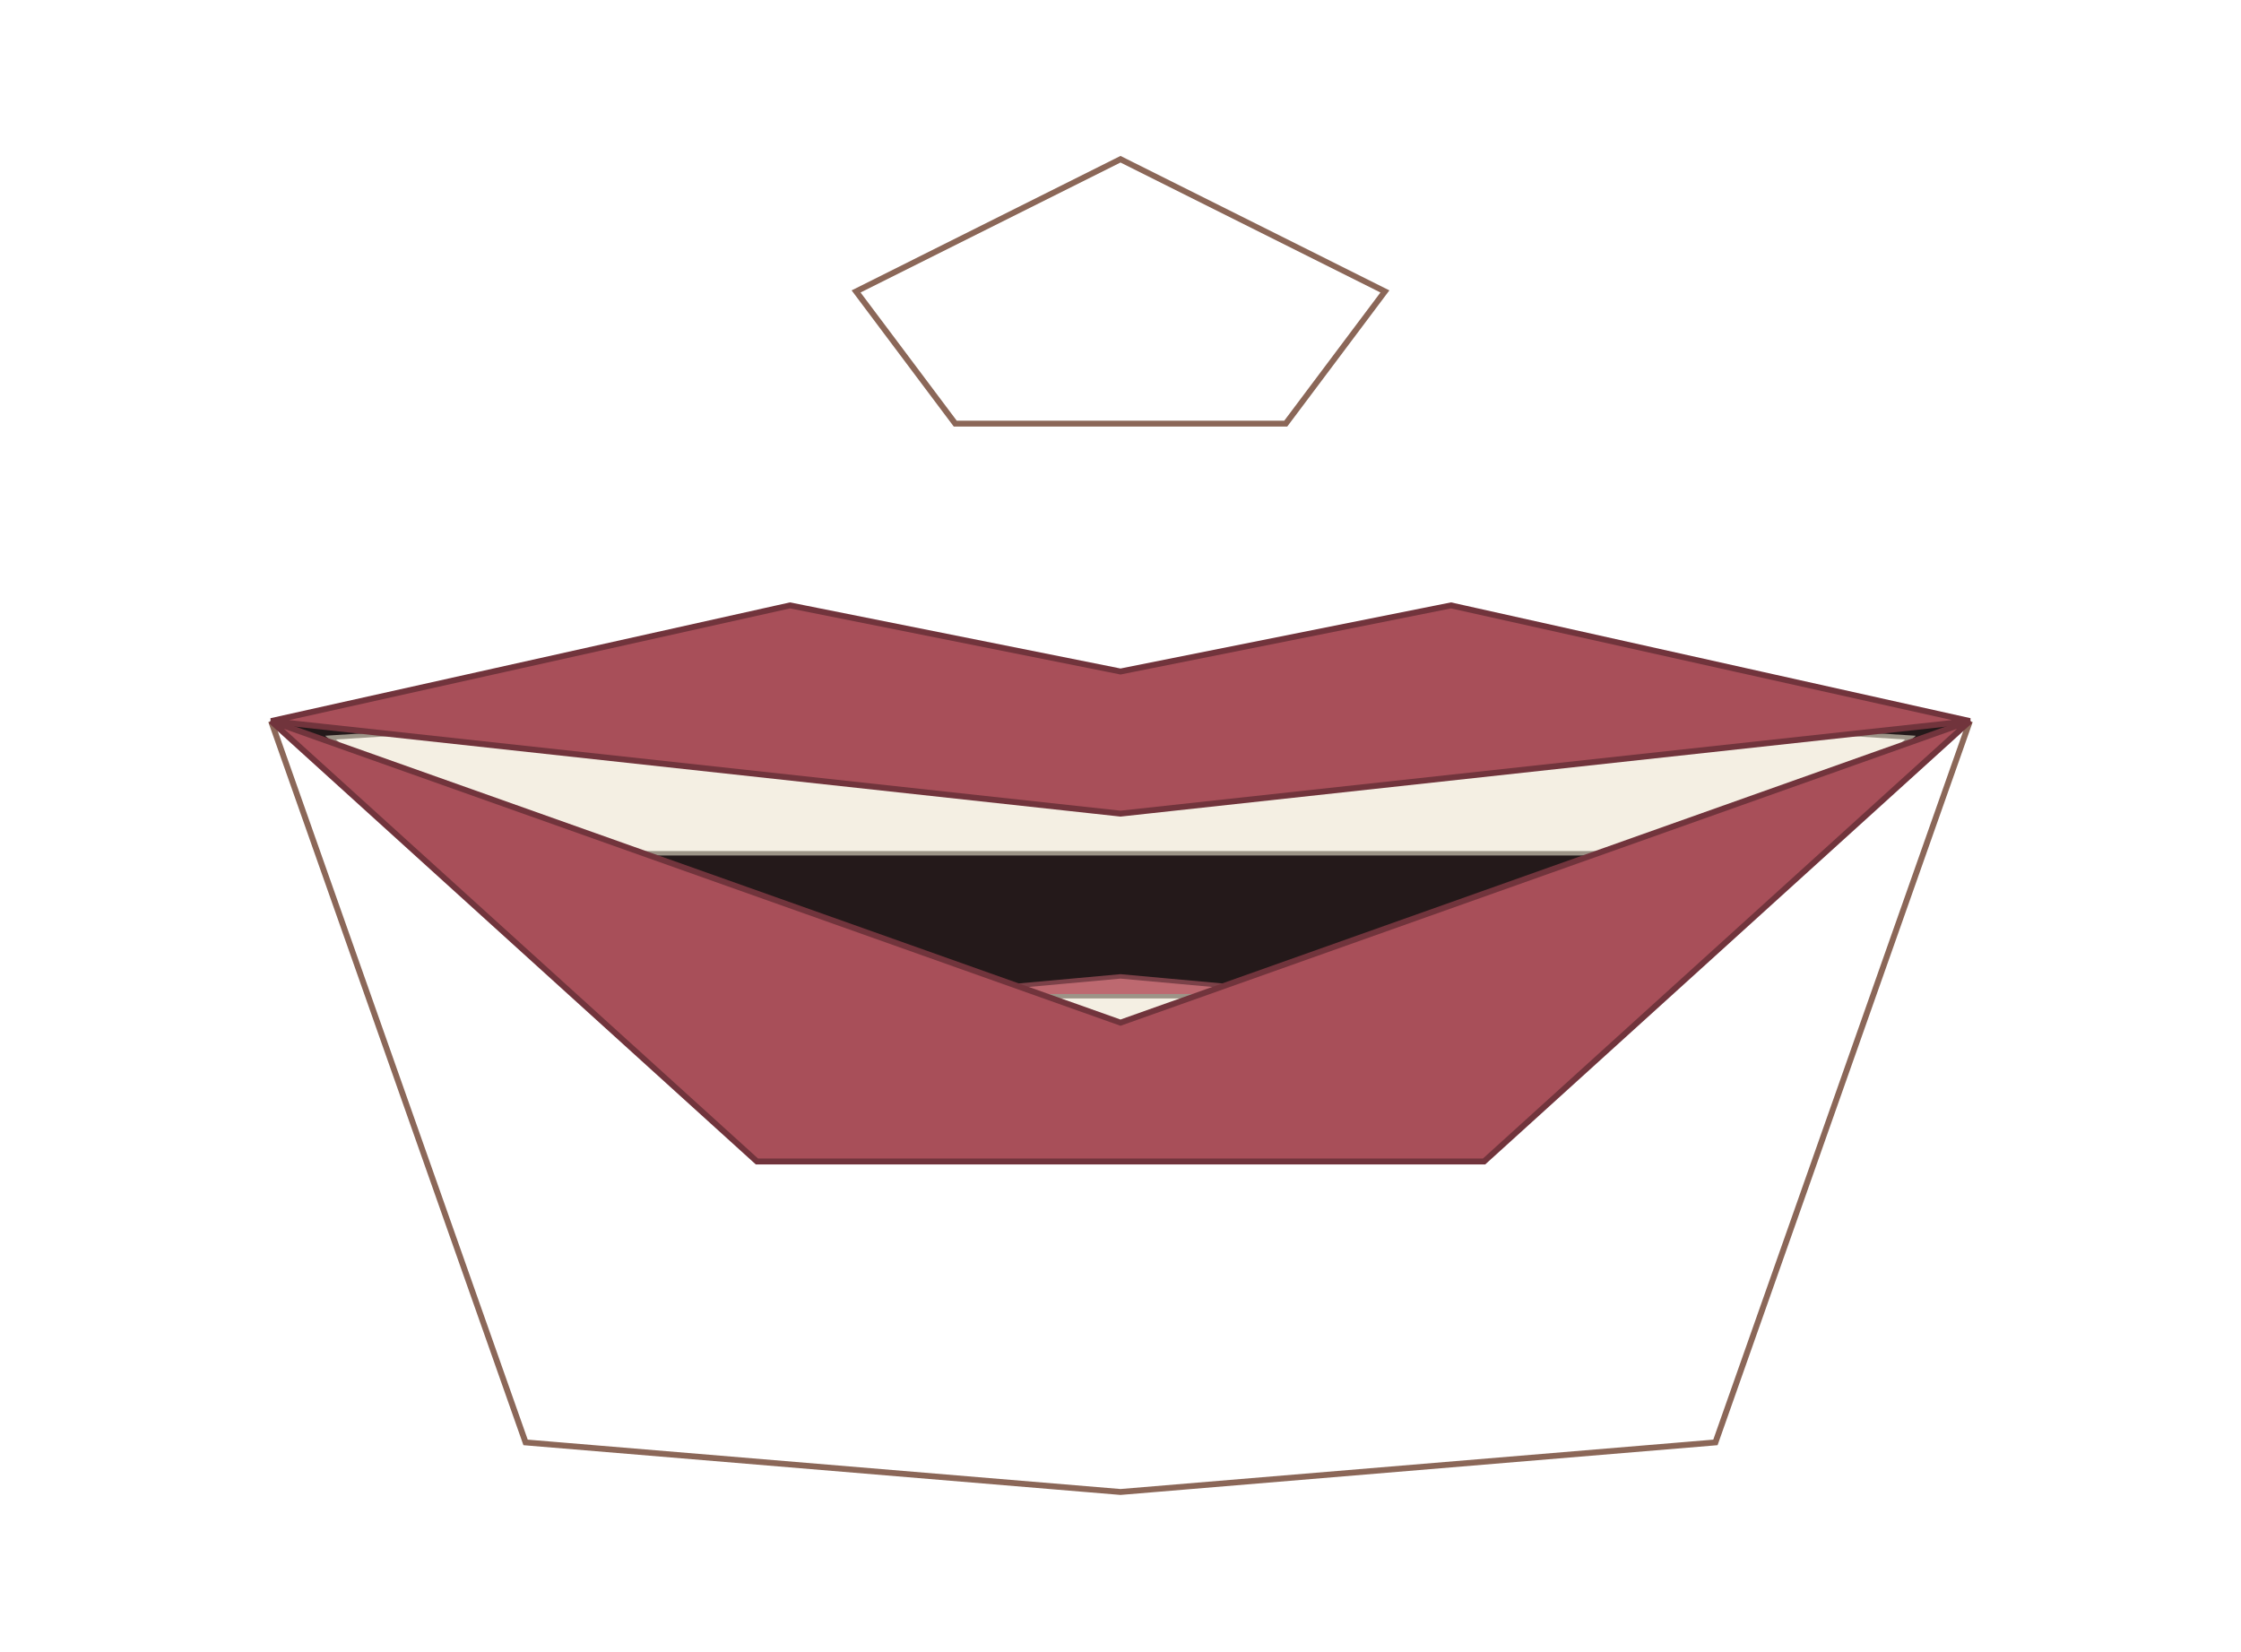
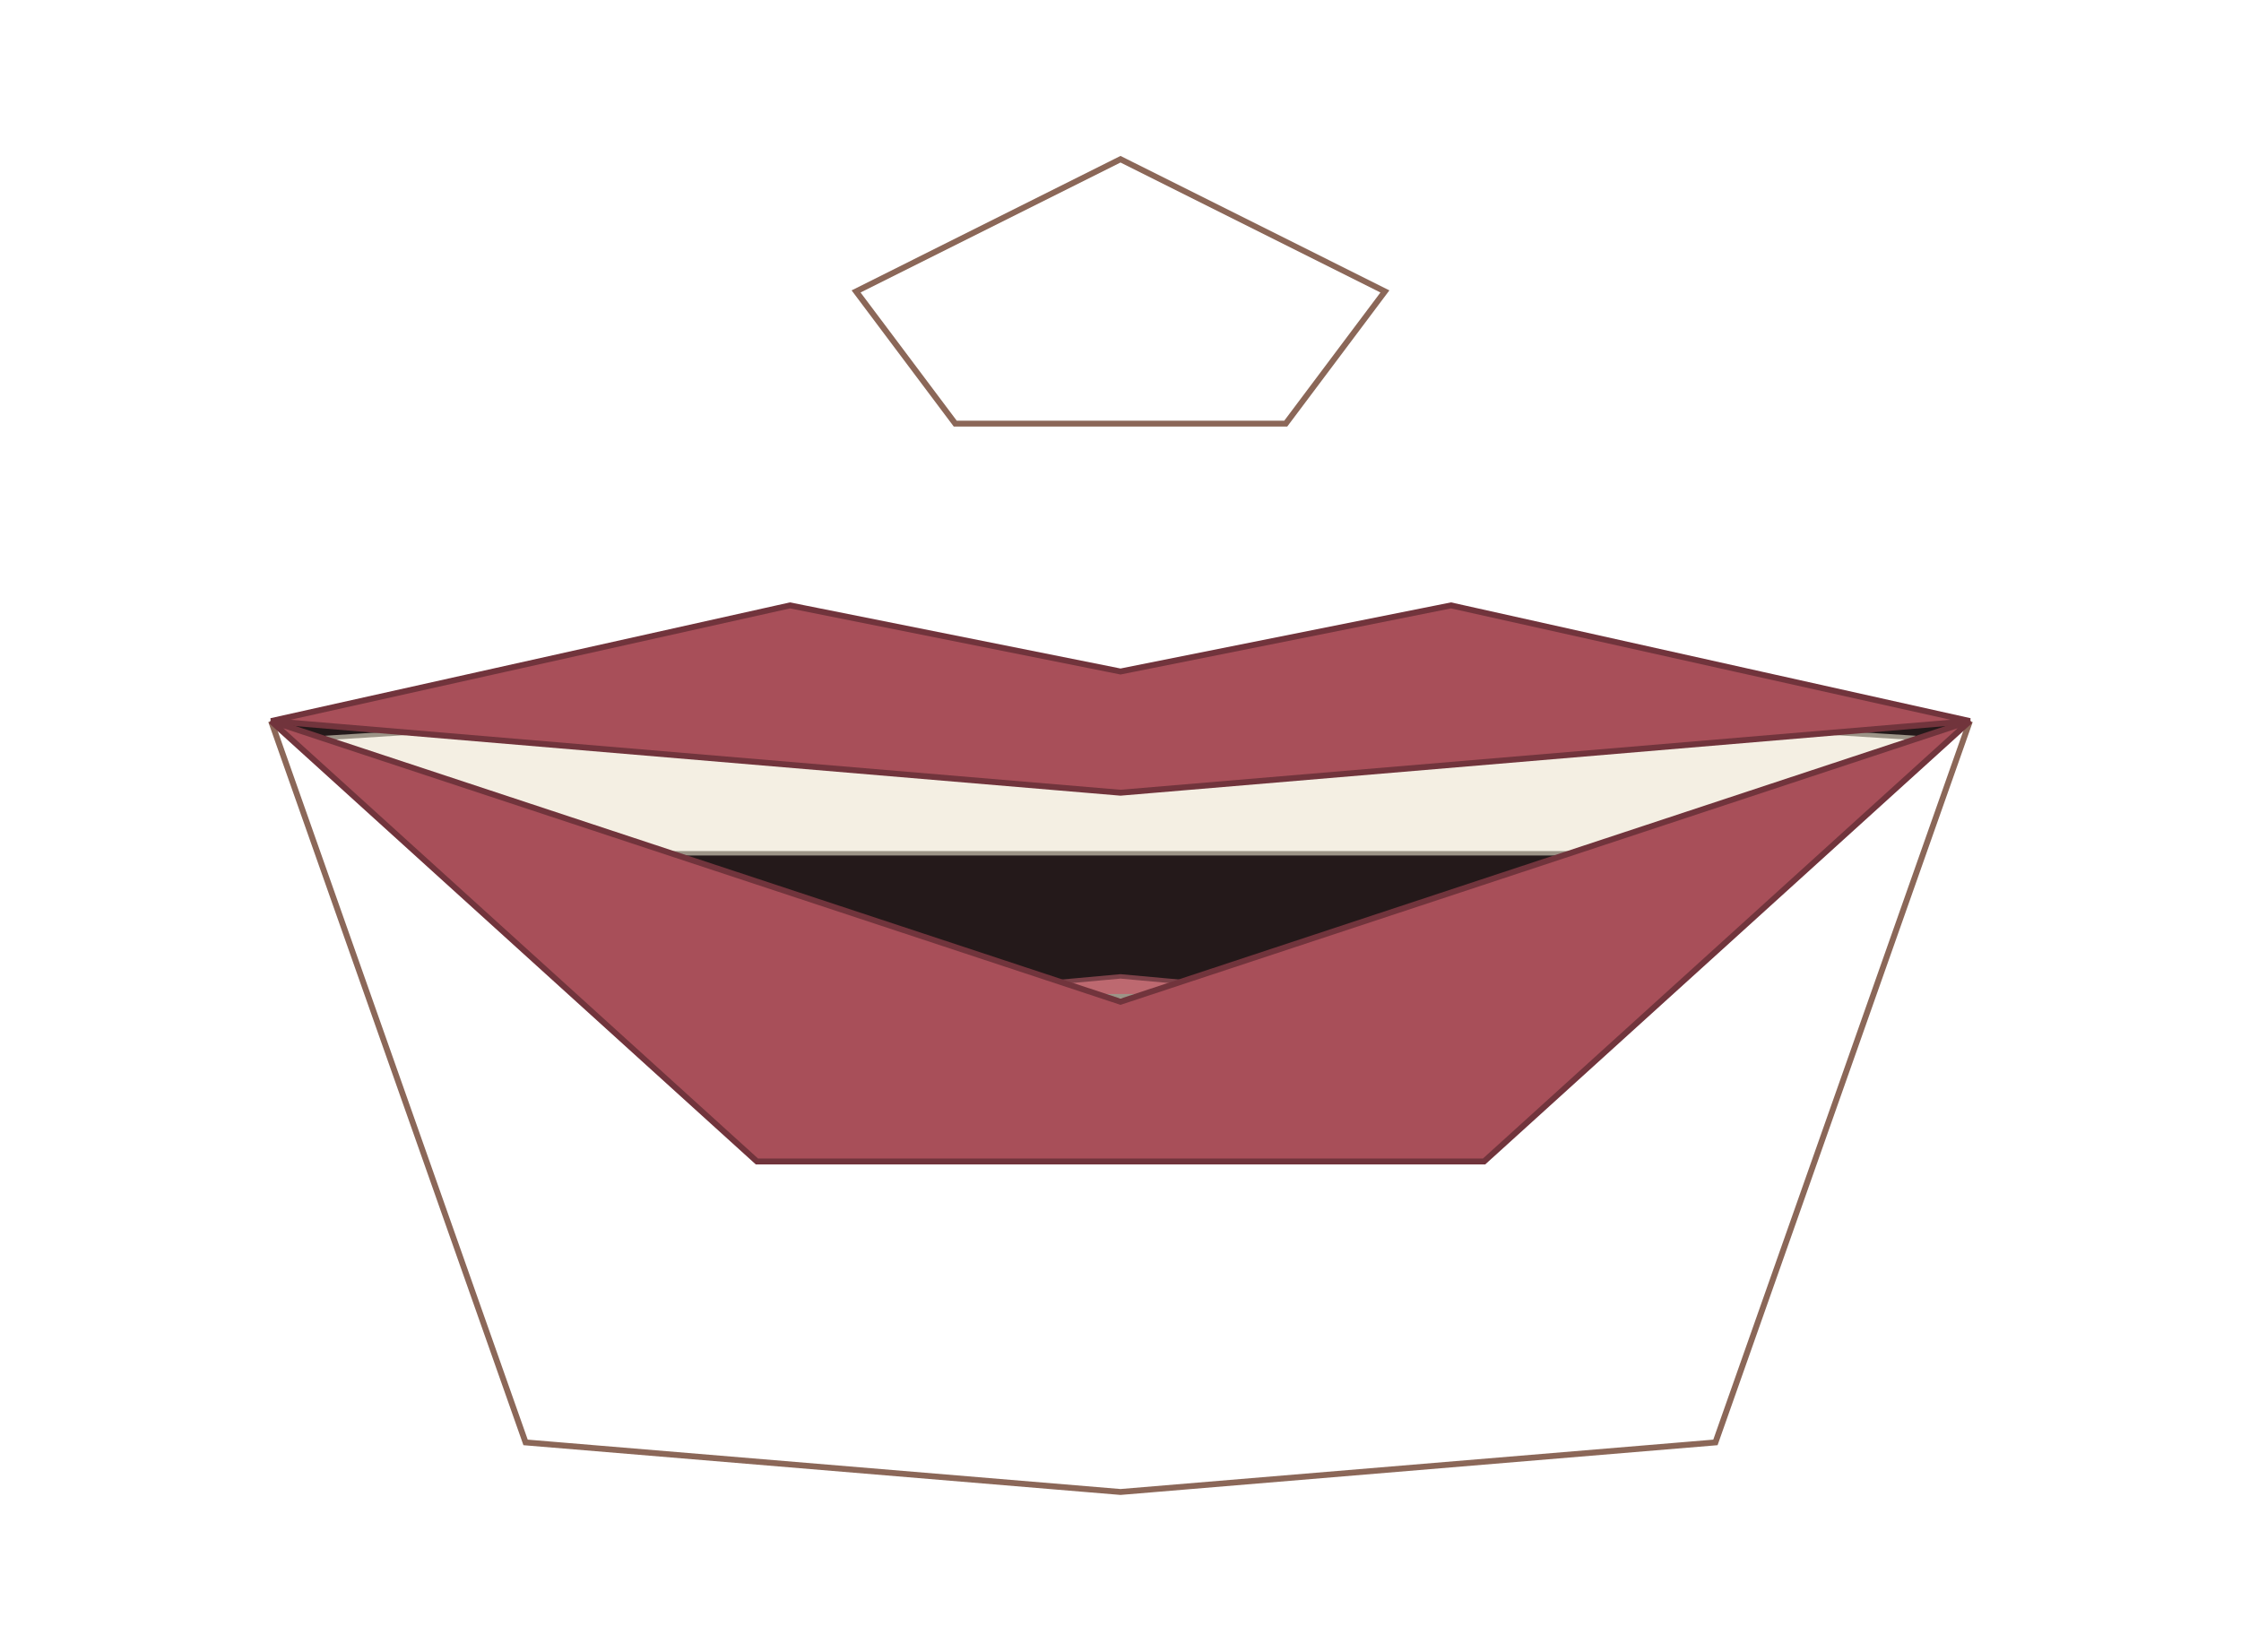
<svg xmlns="http://www.w3.org/2000/svg" viewBox="0 0 760 560" role="img" aria-label="Frontal tract view">
  <style>
.f-nose,.f-chin{fill:none;stroke:#8b6758;stroke-width:2}
.f-upper-lip,.f-lower-lip{fill:#a84f59;stroke:#71343c;stroke-width:2}.f-aperture{fill:#24191a}
.f-upper-teeth,.f-lower-teeth{fill:#f4efe3;stroke:#9c9487;stroke-width:1.5}.f-tongue{fill:#bd6970;stroke:#7b4148;stroke-width:1.5}
.f-label{font:11px ui-monospace,monospace;fill:#8b817d}
</style>
  <defs>
    <clipPath id="f-mouth">
-       <path d="M91.93,244.55 L380.00,275.94 L668.07,244.55 L668.07,244.55 L380.00,346.83 L91.93,244.55 Z" />
+       <path d="M91.93,244.55 L380.00,268.85 L668.07,244.55 L668.07,244.55 L380.00,339.74 L91.93,244.55 Z" />
    </clipPath>
  </defs>
-   <path d="M91.93,244.55 L380.00,275.94 L668.07,244.55 L668.07,244.55 L380.00,346.83 L91.93,244.55 Z" class="f-aperture" />
+   <path d="M91.93,244.55 L380.00,268.85 L668.07,244.55 L668.07,244.55 L380.00,339.74 L91.93,244.55 Z" class="f-aperture" />
  <path d="M133.40,353.56 L380.00,331.14 L626.60,353.56 L559.34,387.19 L200.66,387.19 Z" class="f-tongue" clip-path="url(#f-mouth)" />
  <path d="M112.11,250.16 L380.00,233.34 L647.89,250.16 L604.18,289.39 L155.82,289.39 Z" class="f-upper-teeth" clip-path="url(#f-mouth)" />
  <path d="M90.81,365.89 L380.00,388.31 L669.19,365.89 L604.18,337.87 L155.82,337.87 Z" class="f-lower-teeth" clip-path="url(#f-mouth)" />
  <path d="M91.93,244.55 L178.24,489.19 L380.00,506.00 L581.76,489.19 L668.07,244.55" class="f-chin" />
  <path d="M290.33,98.84 L380.00,54.00 L469.67,98.84 L436.04,143.67 L323.96,143.67 Z" class="f-nose" />
-   <path d="M91.93,244.55 L267.91,205.32 L380.00,227.74 L492.09,205.32 L668.07,244.55 L668.07,244.55 L380.00,275.94 L91.93,244.55 Z" class="f-upper-lip" />
-   <path d="M91.93,244.55 L380.00,346.83 L668.07,244.55 L503.30,393.91 L256.70,393.91 Z" class="f-lower-lip" />
+   <path d="M91.93,244.55 L267.91,205.32 L380.00,227.74 L492.09,205.32 L668.07,244.55 L668.07,244.55 L380.00,268.85 L91.93,244.55 Z" class="f-upper-lip" />
+   <path d="M91.93,244.55 L380.00,339.74 L668.07,244.55 L503.30,393.91 L256.70,393.91 Z" class="f-lower-lip" />
</svg>
